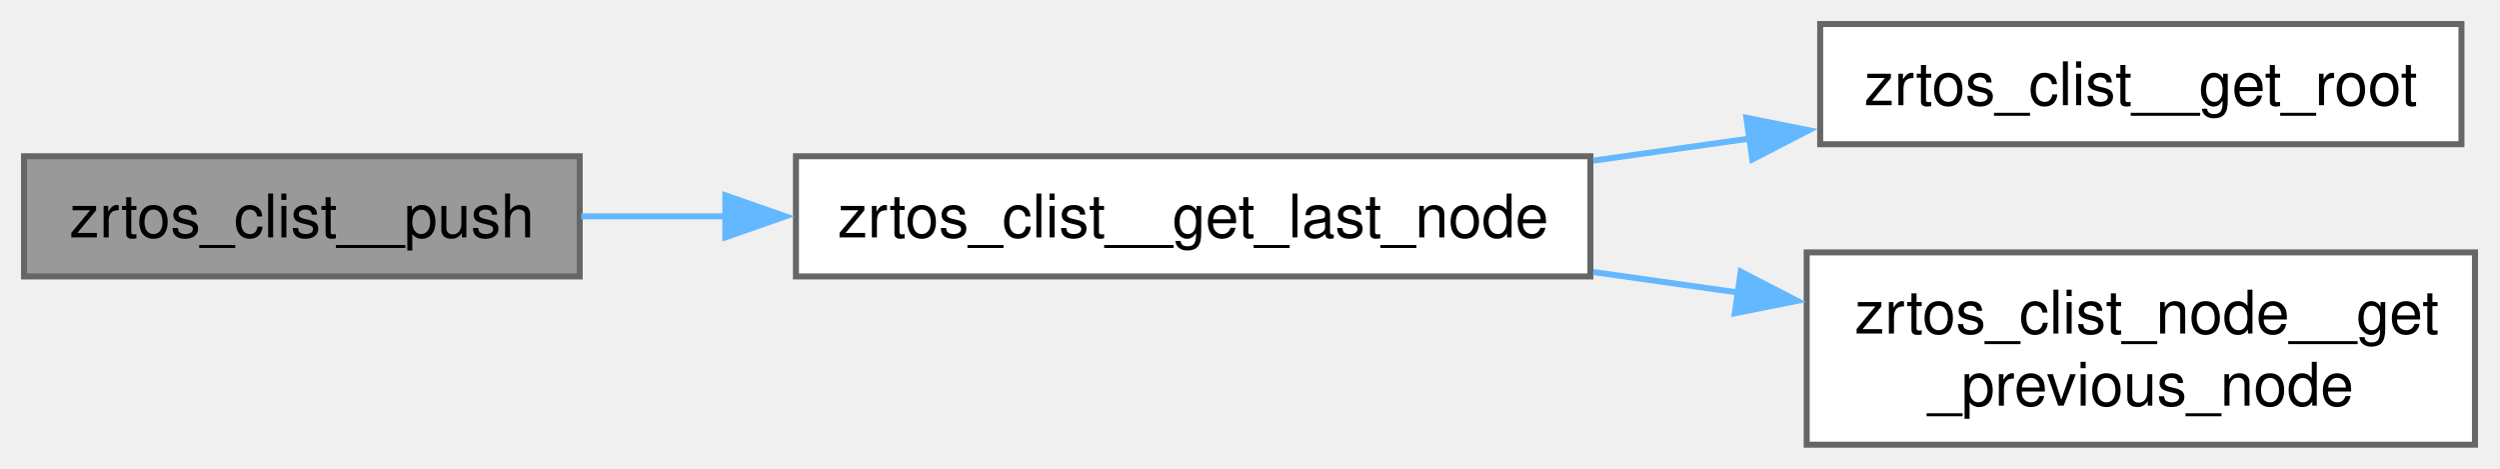
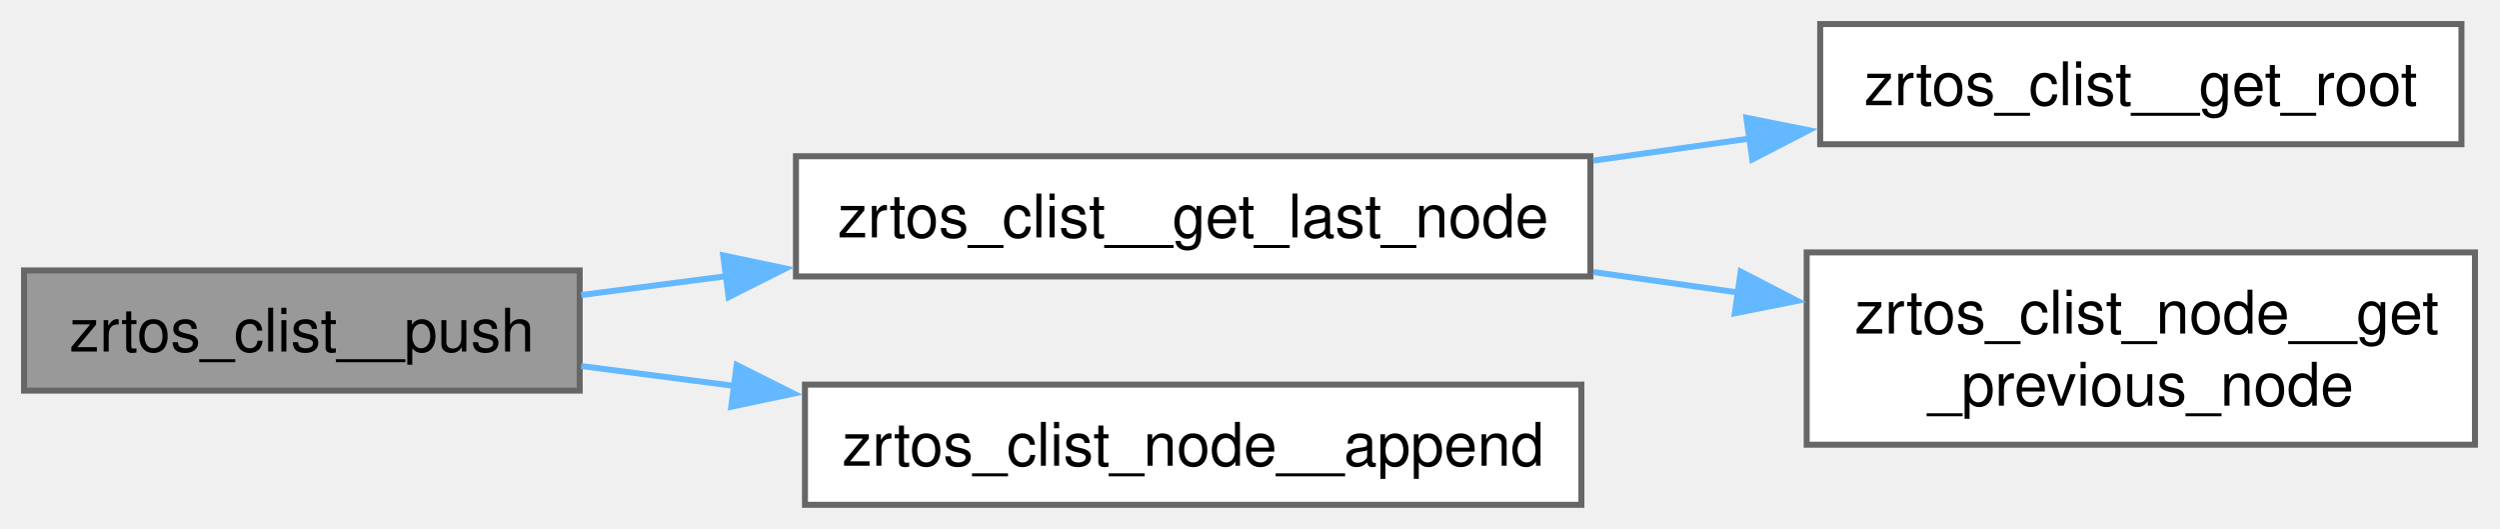
- <svg xmlns="http://www.w3.org/2000/svg" xmlns:xlink="http://www.w3.org/1999/xlink" width="416pt" height="78pt" viewBox="0.00 0.00 416.00 78.00">
-   <g id="graph0" class="graph" transform="scale(1 1) rotate(0) translate(4 74)">
+ <svg xmlns="http://www.w3.org/2000/svg" xmlns:xlink="http://www.w3.org/1999/xlink" width="416pt" height="88pt" viewBox="0.00 0.00 416.00 88.00">
+   <g id="graph0" class="graph" transform="scale(1 1) rotate(0) translate(4 84)">
    <g id="Node000001" class="node">
      <g id="a_Node000001">
        <a xlink:title=" ">
-           <polygon fill="#999999" stroke="#666666" points="92.5,-48 0,-48 0,-28 92.5,-28 92.5,-48" />
-           <text text-anchor="middle" x="46.25" y="-34.5" font-family="Helvetica,sans-Serif" font-size="10.00">zrtos_clist__push</text>
+           <polygon fill="#999999" stroke="#666666" points="92.5,-39 0,-39 0,-19 92.5,-19 92.5,-39" />
+           <text text-anchor="middle" x="46.25" y="-25.5" font-family="Helvetica,sans-Serif" font-size="10.00">zrtos_clist__push</text>
        </a>
      </g>
    </g>
    <g id="Node000002" class="node">
      <g id="a_Node000002">
        <a xlink:href="clist_8h.html#ad48884723dee26734c89f80bef68d0d5" target="_top" xlink:title=" ">
-           <polygon fill="white" stroke="#666666" points="260.75,-48 128.5,-48 128.5,-28 260.75,-28 260.75,-48" />
-           <text text-anchor="middle" x="194.62" y="-34.5" font-family="Helvetica,sans-Serif" font-size="10.00">zrtos_clist__get_last_node</text>
+           <polygon fill="white" stroke="#666666" points="260.75,-58 128.5,-58 128.5,-38 260.75,-38 260.75,-58" />
+           <text text-anchor="middle" x="194.62" y="-44.5" font-family="Helvetica,sans-Serif" font-size="10.00">zrtos_clist__get_last_node</text>
        </a>
      </g>
    </g>
    <g id="edge1_Node000001_Node000002" class="edge">
      <g id="a_edge1_Node000001_Node000002">
        <a xlink:title=" ">
-           <path fill="none" stroke="#63b8ff" d="M92.76,-38C100.49,-38 108.71,-38 116.98,-38" />
-           <polygon fill="#63b8ff" stroke="#63b8ff" points="116.75,-41.5 126.75,-38 116.75,-34.5 116.75,-41.5" />
+           <path fill="none" stroke="#63b8ff" d="M92.76,-34.91C100.49,-35.91 108.71,-36.98 116.98,-38.05" />
+           <polygon fill="#63b8ff" stroke="#63b8ff" points="116.39,-41.5 126.76,-39.32 117.29,-34.56 116.39,-41.5" />
+         </a>
+       </g>
+     </g>
+     <g id="Node000005" class="node">
+       <g id="a_Node000005">
+         <a xlink:href="clist_8h.html#a2795f97f269d0259065d7c7219d09341" target="_top" xlink:title=" ">
+           <polygon fill="white" stroke="#666666" points="259.25,-20 130,-20 130,0 259.25,0 259.25,-20" />
+           <text text-anchor="middle" x="194.62" y="-6.5" font-family="Helvetica,sans-Serif" font-size="10.00">zrtos_clist_node__append</text>
+         </a>
+       </g>
+     </g>
+     <g id="edge4_Node000001_Node000005" class="edge">
+       <g id="a_edge4_Node000001_Node000005">
+         <a xlink:title=" ">
+           <path fill="none" stroke="#63b8ff" d="M92.76,-23.09C100.87,-22.04 109.52,-20.92 118.2,-19.79" />
+           <polygon fill="#63b8ff" stroke="#63b8ff" points="118.63,-23.26 128.1,-18.51 117.73,-16.32 118.63,-23.26" />
        </a>
      </g>
    </g>
    <g id="Node000003" class="node">
      <g id="a_Node000003">
        <a xlink:href="clist_8h.html#acab2b5c771ea45635a9621a9dc1382d4" target="_top" xlink:title=" ">
-           <polygon fill="white" stroke="#666666" points="405.75,-70 299,-70 299,-50 405.75,-50 405.75,-70" />
-           <text text-anchor="middle" x="352.38" y="-56.5" font-family="Helvetica,sans-Serif" font-size="10.00">zrtos_clist__get_root</text>
+           <polygon fill="white" stroke="#666666" points="405.75,-80 299,-80 299,-60 405.75,-60 405.75,-80" />
+           <text text-anchor="middle" x="352.38" y="-66.5" font-family="Helvetica,sans-Serif" font-size="10.00">zrtos_clist__get_root</text>
        </a>
      </g>
    </g>
    <g id="edge2_Node000002_Node000003" class="edge">
      <g id="a_edge2_Node000002_Node000003">
        <a xlink:title=" ">
-           <path fill="none" stroke="#63b8ff" d="M261.23,-47.27C269.9,-48.49 278.78,-49.75 287.42,-50.97" />
-           <polygon fill="#63b8ff" stroke="#63b8ff" points="286.72,-54.4 297.11,-52.33 287.7,-47.47 286.72,-54.4" />
+           <path fill="none" stroke="#63b8ff" d="M261.23,-57.27C269.9,-58.49 278.78,-59.75 287.42,-60.97" />
+           <polygon fill="#63b8ff" stroke="#63b8ff" points="286.72,-64.4 297.11,-62.33 287.7,-57.47 286.72,-64.4" />
        </a>
      </g>
    </g>
    <g id="Node000004" class="node">
      <g id="a_Node000004">
        <a xlink:href="clist_8h.html#a7e4e2a2b78267e86a322ece473242b47" target="_top" xlink:title=" ">
-           <polygon fill="white" stroke="#666666" points="408,-32 296.75,-32 296.75,0 408,0 408,-32" />
-           <text text-anchor="start" x="304.75" y="-18.5" font-family="Helvetica,sans-Serif" font-size="10.00">zrtos_clist_node__get</text>
-           <text text-anchor="middle" x="352.38" y="-6.5" font-family="Helvetica,sans-Serif" font-size="10.00">_previous_node</text>
+           <polygon fill="white" stroke="#666666" points="408,-42 296.75,-42 296.75,-10 408,-10 408,-42" />
+           <text text-anchor="start" x="304.75" y="-28.5" font-family="Helvetica,sans-Serif" font-size="10.00">zrtos_clist_node__get</text>
+           <text text-anchor="middle" x="352.38" y="-16.5" font-family="Helvetica,sans-Serif" font-size="10.00">_previous_node</text>
        </a>
      </g>
    </g>
    <g id="edge3_Node000002_Node000004" class="edge">
      <g id="a_edge3_Node000002_Node000004">
        <a xlink:title=" ">
-           <path fill="none" stroke="#63b8ff" d="M261.23,-28.73C269.25,-27.6 277.45,-26.44 285.48,-25.31" />
-           <polygon fill="#63b8ff" stroke="#63b8ff" points="285.77,-28.8 295.18,-23.94 284.79,-21.87 285.77,-28.8" />
+           <path fill="none" stroke="#63b8ff" d="M261.23,-38.73C269.25,-37.6 277.45,-36.44 285.48,-35.31" />
+           <polygon fill="#63b8ff" stroke="#63b8ff" points="285.77,-38.8 295.18,-33.94 284.79,-31.87 285.77,-38.8" />
        </a>
      </g>
    </g>
  </g>
</svg>
